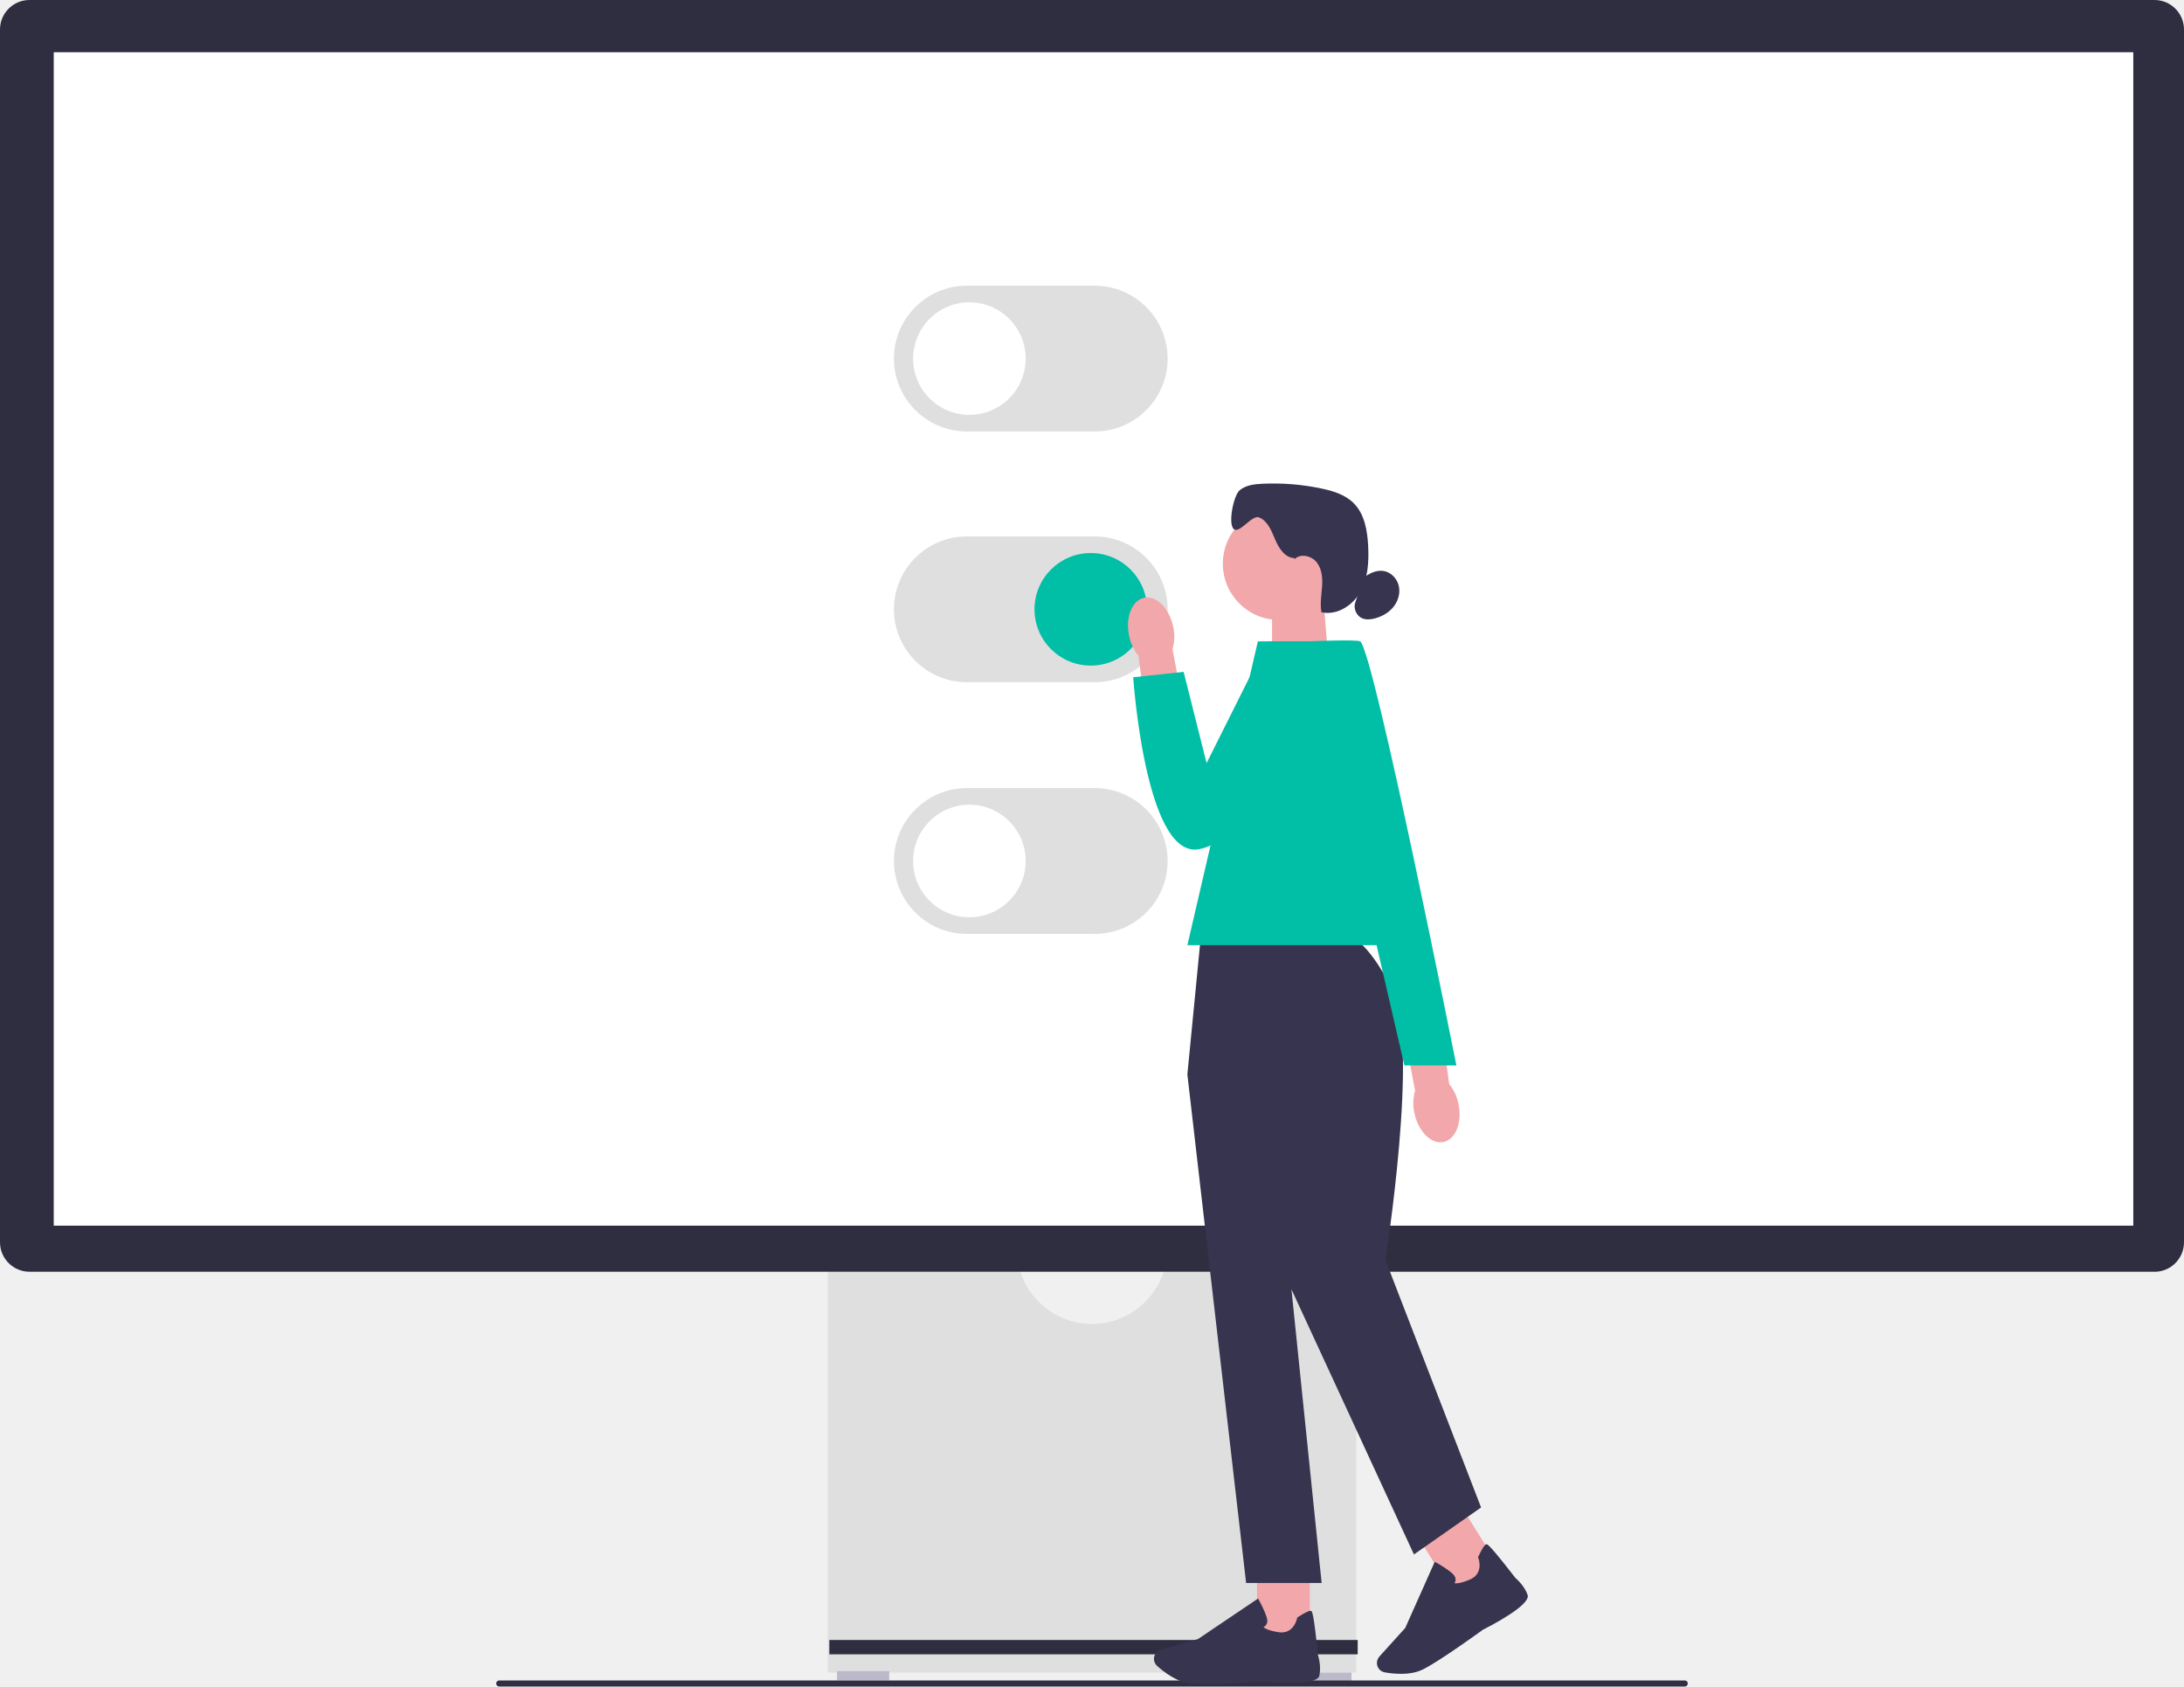
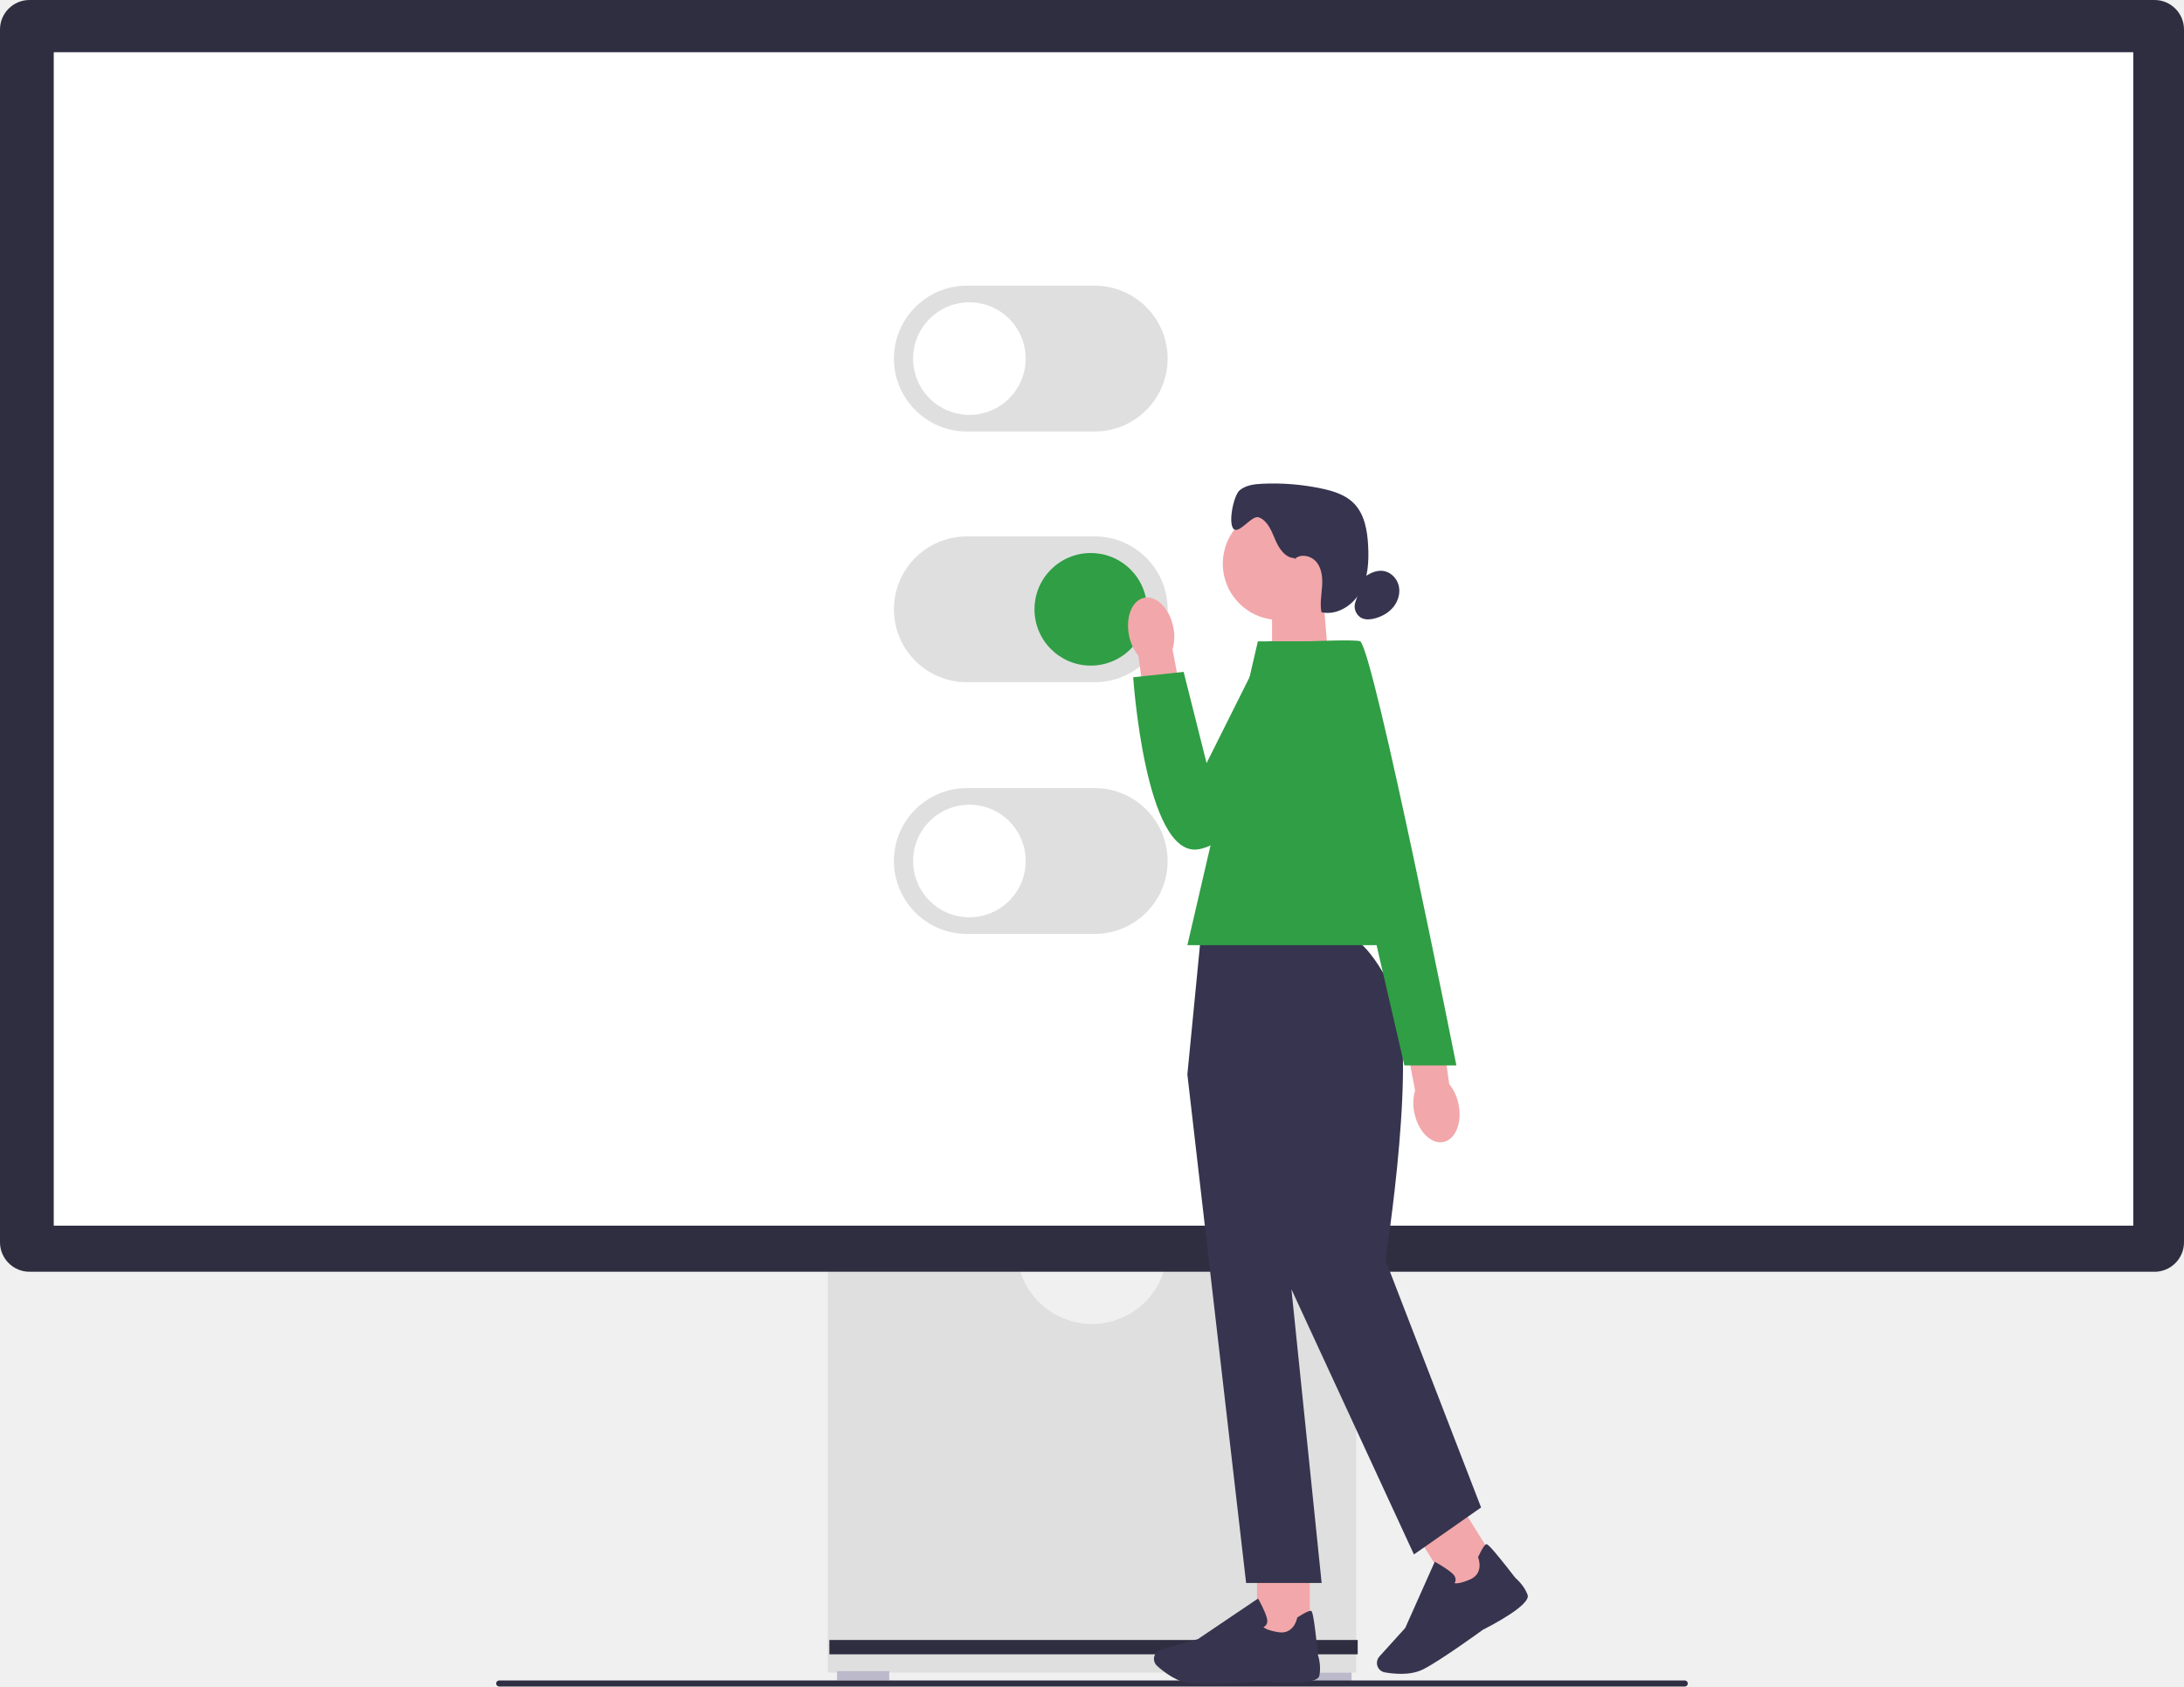
<svg xmlns="http://www.w3.org/2000/svg" width="655.86" height="506.44" viewBox="0 0 655.86 506.44">
  <path d="m350.22,378.66c-1.77,10.71-11.09,18.91-22.29,18.91s-20.53-8.2-22.29-18.91h-57.04v123.61h158.66v-123.61h-57.04,0Z" fill="#dfdfdf" stroke-width="0" />
  <rect x="251.36" y="501.81" width="15.68" height="2.77" fill="#bcb9cb" stroke-width="0" />
  <rect x="390.19" y="502.27" width="15.68" height="2.77" fill="#bcb9cb" stroke-width="0" />
  <rect x="249.06" y="492.47" width="158.66" height="4.3" fill="#2f2e41" stroke-width="0" />
  <path d="m647.01,381.89H8.85c-4.88,0-8.85-3.97-8.85-8.85V8.85C0,3.97,3.97,0,8.85,0h638.16c4.88,0,8.85,3.97,8.85,8.85v364.2c0,4.88-3.97,8.85-8.85,8.85h0Z" fill="#2f2e41" stroke-width="0" />
  <rect x="16.14" y="15.68" width="624.49" height="352.37" fill="#fff" stroke-width="0" />
  <path d="m328.75,129.57h-38.41c-12.07,0-21.89-9.82-21.89-21.89s9.82-21.89,21.89-21.89h38.41c12.07,0,21.89,9.82,21.89,21.89s-9.82,21.89-21.89,21.89Z" fill="#dfdfdf" stroke-width="0" />
  <circle cx="291.11" cy="107.68" r="16.9" fill="#fff" stroke-width="0" />
  <path d="m328.75,280.44h-38.41c-12.07,0-21.89-9.82-21.89-21.89s9.82-21.89,21.89-21.89h38.41c12.07,0,21.89,9.82,21.89,21.89s-9.82,21.89-21.89,21.89Z" fill="#dfdfdf" stroke-width="0" />
  <circle cx="291.11" cy="258.55" r="16.9" fill="#fff" stroke-width="0" />
  <path d="m328.75,204.86h-38.41c-12.07,0-21.89-9.82-21.89-21.89s9.82-21.89,21.89-21.89h38.41c12.07,0,21.89,9.82,21.89,21.89s-9.82,21.89-21.89,21.89Z" fill="#dfdfdf" stroke-width="0" />
-   <circle cx="327.56" cy="182.97" r="16.9" fill="#00bfa6" stroke-width="0" />
+   <circle cx="327.56" cy="182.97" r="16.9" fill="#2f9e44" stroke-width="0" />
  <path d="m149,505.53c0,.5.4.91.91.91h356.03c.5,0,.91-.4.91-.91s-.4-.91-.91-.91H149.91c-.5,0-.91.4-.91.91Z" fill="#2f2e43" stroke-width="0" />
  <polygon points="398.94 198.22 382 203.79 382 179.4 397.37 179.4 398.94 198.22" fill="#f2a7aa" stroke-width="0" />
  <circle cx="384.1" cy="169.27" r="16.88" fill="#f2a7aa" stroke-width="0" />
  <path d="m388.73,167.6c-2.83-.09-4.68-2.94-5.78-5.55s-2.23-5.6-4.85-6.68c-2.14-.88-5.92,5.07-7.62,3.48-1.76-1.65-.04-10.13,1.83-11.66s4.43-1.82,6.84-1.93c5.88-.27,11.8.2,17.57,1.41,3.57.74,7.24,1.86,9.81,4.44,3.26,3.27,4.09,8.21,4.33,12.82.24,4.72-.03,9.66-2.33,13.79-2.3,4.13-7.1,7.18-11.7,6.12-.46-2.5,0-5.07.19-7.61.18-2.54,0-5.28-1.56-7.31s-4.86-2.82-6.67-1.03" fill="#36344e" stroke-width="0" />
  <path d="m409.5,173.45c1.69-1.24,3.71-2.27,5.79-2.02,2.25.27,4.14,2.12,4.72,4.31s-.07,4.6-1.46,6.39c-1.39,1.79-3.45,2.97-5.64,3.56-1.26.34-2.65.48-3.85-.03-1.78-.76-2.73-3.03-2.04-4.84" fill="#36344e" stroke-width="0" />
  <rect x="377.48" y="469.58" width="15.87" height="22.51" fill="#f2a7aa" stroke-width="0" />
  <path d="m362.02,505.72c-1.67,0-3.15-.04-4.27-.14-4.22-.39-8.24-3.5-10.26-5.32-.91-.82-1.2-2.12-.73-3.24h0c.34-.81,1.02-1.41,1.86-1.65l11.14-3.18,18.04-12.17.2.36c.08.13,1.85,3.32,2.44,5.48.23.82.17,1.5-.18,2.03-.24.37-.57.58-.84.7.33.34,1.35,1.03,4.5,1.54,4.6.73,5.57-4.04,5.61-4.24l.03-.16.14-.09c2.19-1.41,3.54-2.05,4-1.91.29.09.78.23,2.08,13.22.13.41,1.05,3.4.42,6.25-.68,3.11-14.26,2.04-16.97,1.79-.08,0-10.25.73-17.21.73h0Z" fill="#36344e" stroke-width="0" />
  <rect x="429.82" y="454.38" width="15.87" height="22.51" transform="translate(-180.09 302.19) rotate(-31.95)" fill="#f2a7aa" stroke-width="0" />
  <path d="m420.65,502.63c-1.86,0-3.57-.22-4.79-.44-1.2-.21-2.14-1.16-2.33-2.37h0c-.14-.86.12-1.73.7-2.38l7.77-8.59,8.86-19.87.36.2c.14.07,3.33,1.84,4.97,3.36.63.58.94,1.19.93,1.82,0,.44-.17.79-.34,1.04.46.12,1.69.16,4.63-1.08,4.29-1.81,2.59-6.37,2.51-6.56l-.06-.15.07-.15c1.11-2.36,1.91-3.61,2.38-3.74.29-.08.78-.21,8.76,10.11.33.27,2.69,2.33,3.67,5.08,1.07,3-11.02,9.27-13.45,10.5-.07.06-12.73,9.26-17.92,11.87-2.06,1.04-4.5,1.36-6.72,1.36h0Z" fill="#36344e" stroke-width="0" />
  <path d="m405.03,281.31h-44.43l-4.03,41.33,17.64,152.71h22.68l-9.07-88.2,36.79,79.63,20.16-14.11-28.73-74.34s10.26-64.76,2.2-80.89c-8.06-16.13-13.21-16.13-13.21-16.13h0Z" fill="#36344e" stroke-width="0" />
-   <polygon points="427.13 283.83 356.57 283.83 377.74 192.6 408.48 192.6 427.13 283.83" fill="#00bfa6" stroke-width="0" />
-   <path id="uuid-7f4403b9-21a6-4777-8daf-6db0c322735b-89-44-52-44-91-153-48-48-105-61-123" d="m339.05,190.81c-1.13-5.55.94-10.62,4.6-11.32,3.67-.7,7.55,3.23,8.68,8.78.48,2.21.41,4.5-.22,6.69l4.46,23.57-11.53,1.82-3.17-23.43c-1.43-1.79-2.4-3.88-2.82-6.11h0Z" fill="#f2a7aa" stroke-width="0" />
-   <path d="m407.73,192.6h-27.11l-18.28,36.55-6.89-27.39-15.15,1.61s3.58,53.52,19.25,51.71,52.2-50.03,48.18-62.48h0Z" fill="#00bfa6" stroke-width="0" />
-   <path id="uuid-4f4c8d73-174a-4aab-b932-a11e56a3b943-90-45-53-45-92-154-49-49-106-62-124" d="m438.01,331.62c1.13,5.55-.94,10.62-4.6,11.32-3.67.7-7.55-3.23-8.68-8.78-.48-2.21-.41-4.5.22-6.69l-4.46-23.57,11.53-1.82,3.17,23.43c1.43,1.79,2.4,3.88,2.82,6.11h0Z" fill="#f2a7aa" stroke-width="0" />
-   <path d="m392.28,192.6s15.41-.65,16.21,0c4.2,3.44,28.87,127.34,28.87,127.34h-15.62l-29.45-127.34h0Z" fill="#00bfa6" stroke-width="0" />
+   <polygon points="427.13 283.83 356.57 283.83 377.74 192.6 408.48 192.6 427.13 283.83" fill="#2f9e44" stroke-width="0" />
+   <path id="uuid-7f4403b9-21a6-4777-8daf-6db0c322735b-89-44-52-44-91-153-48-48-105-61-609" d="m339.05,190.81c-1.13-5.55.94-10.62,4.6-11.32,3.67-.7,7.55,3.23,8.68,8.78.48,2.21.41,4.5-.22,6.69l4.46,23.57-11.53,1.82-3.17-23.43c-1.43-1.79-2.4-3.88-2.82-6.11h0Z" fill="#f2a7aa" stroke-width="0" />
+   <path d="m407.73,192.6h-27.11l-18.28,36.55-6.89-27.39-15.15,1.61s3.58,53.52,19.25,51.71,52.2-50.03,48.18-62.48h0Z" fill="#2f9e44" stroke-width="0" />
+   <path id="uuid-4f4c8d73-174a-4aab-b932-a11e56a3b943-90-45-53-45-92-154-49-49-106-62-610" d="m438.01,331.62c1.13,5.55-.94,10.62-4.6,11.32-3.67.7-7.55-3.23-8.68-8.78-.48-2.21-.41-4.5.22-6.69l-4.46-23.57,11.53-1.82,3.17,23.43c1.43,1.79,2.4,3.88,2.82,6.11h0Z" fill="#f2a7aa" stroke-width="0" />
+   <path d="m392.28,192.6s15.41-.65,16.21,0c4.2,3.44,28.87,127.34,28.87,127.34h-15.62l-29.45-127.34h0Z" fill="#2f9e44" stroke-width="0" />
</svg>
